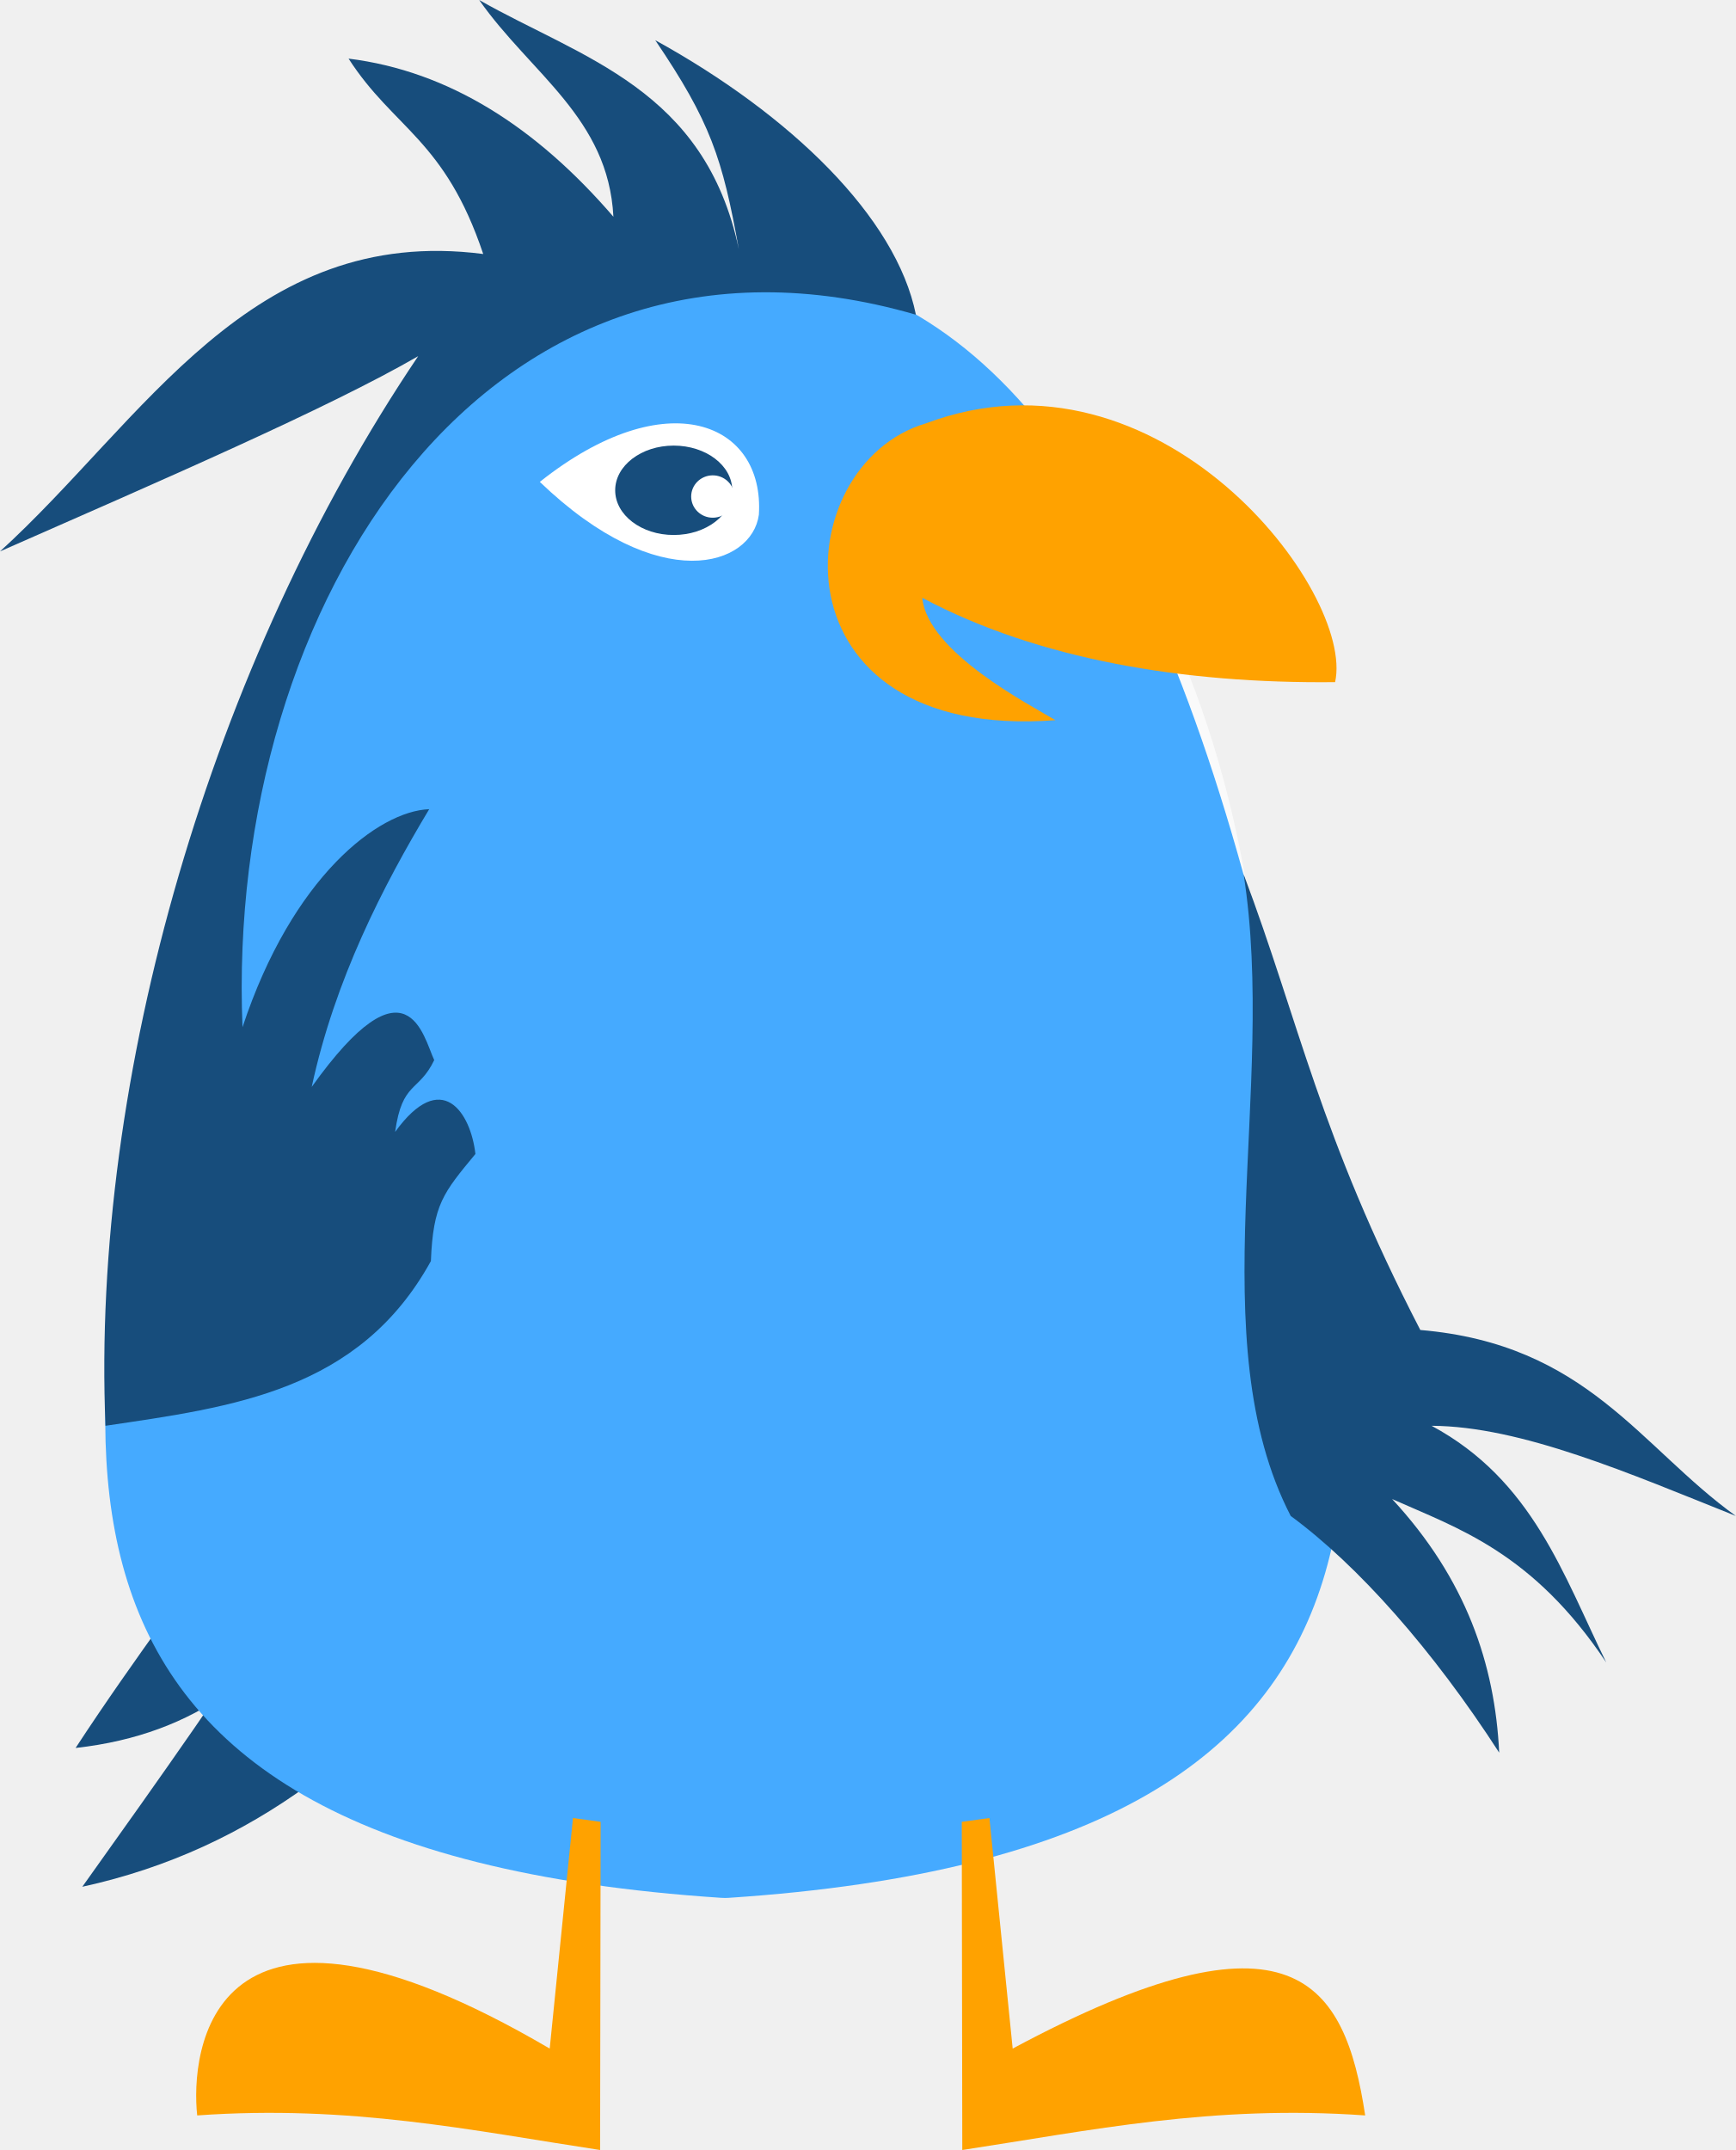
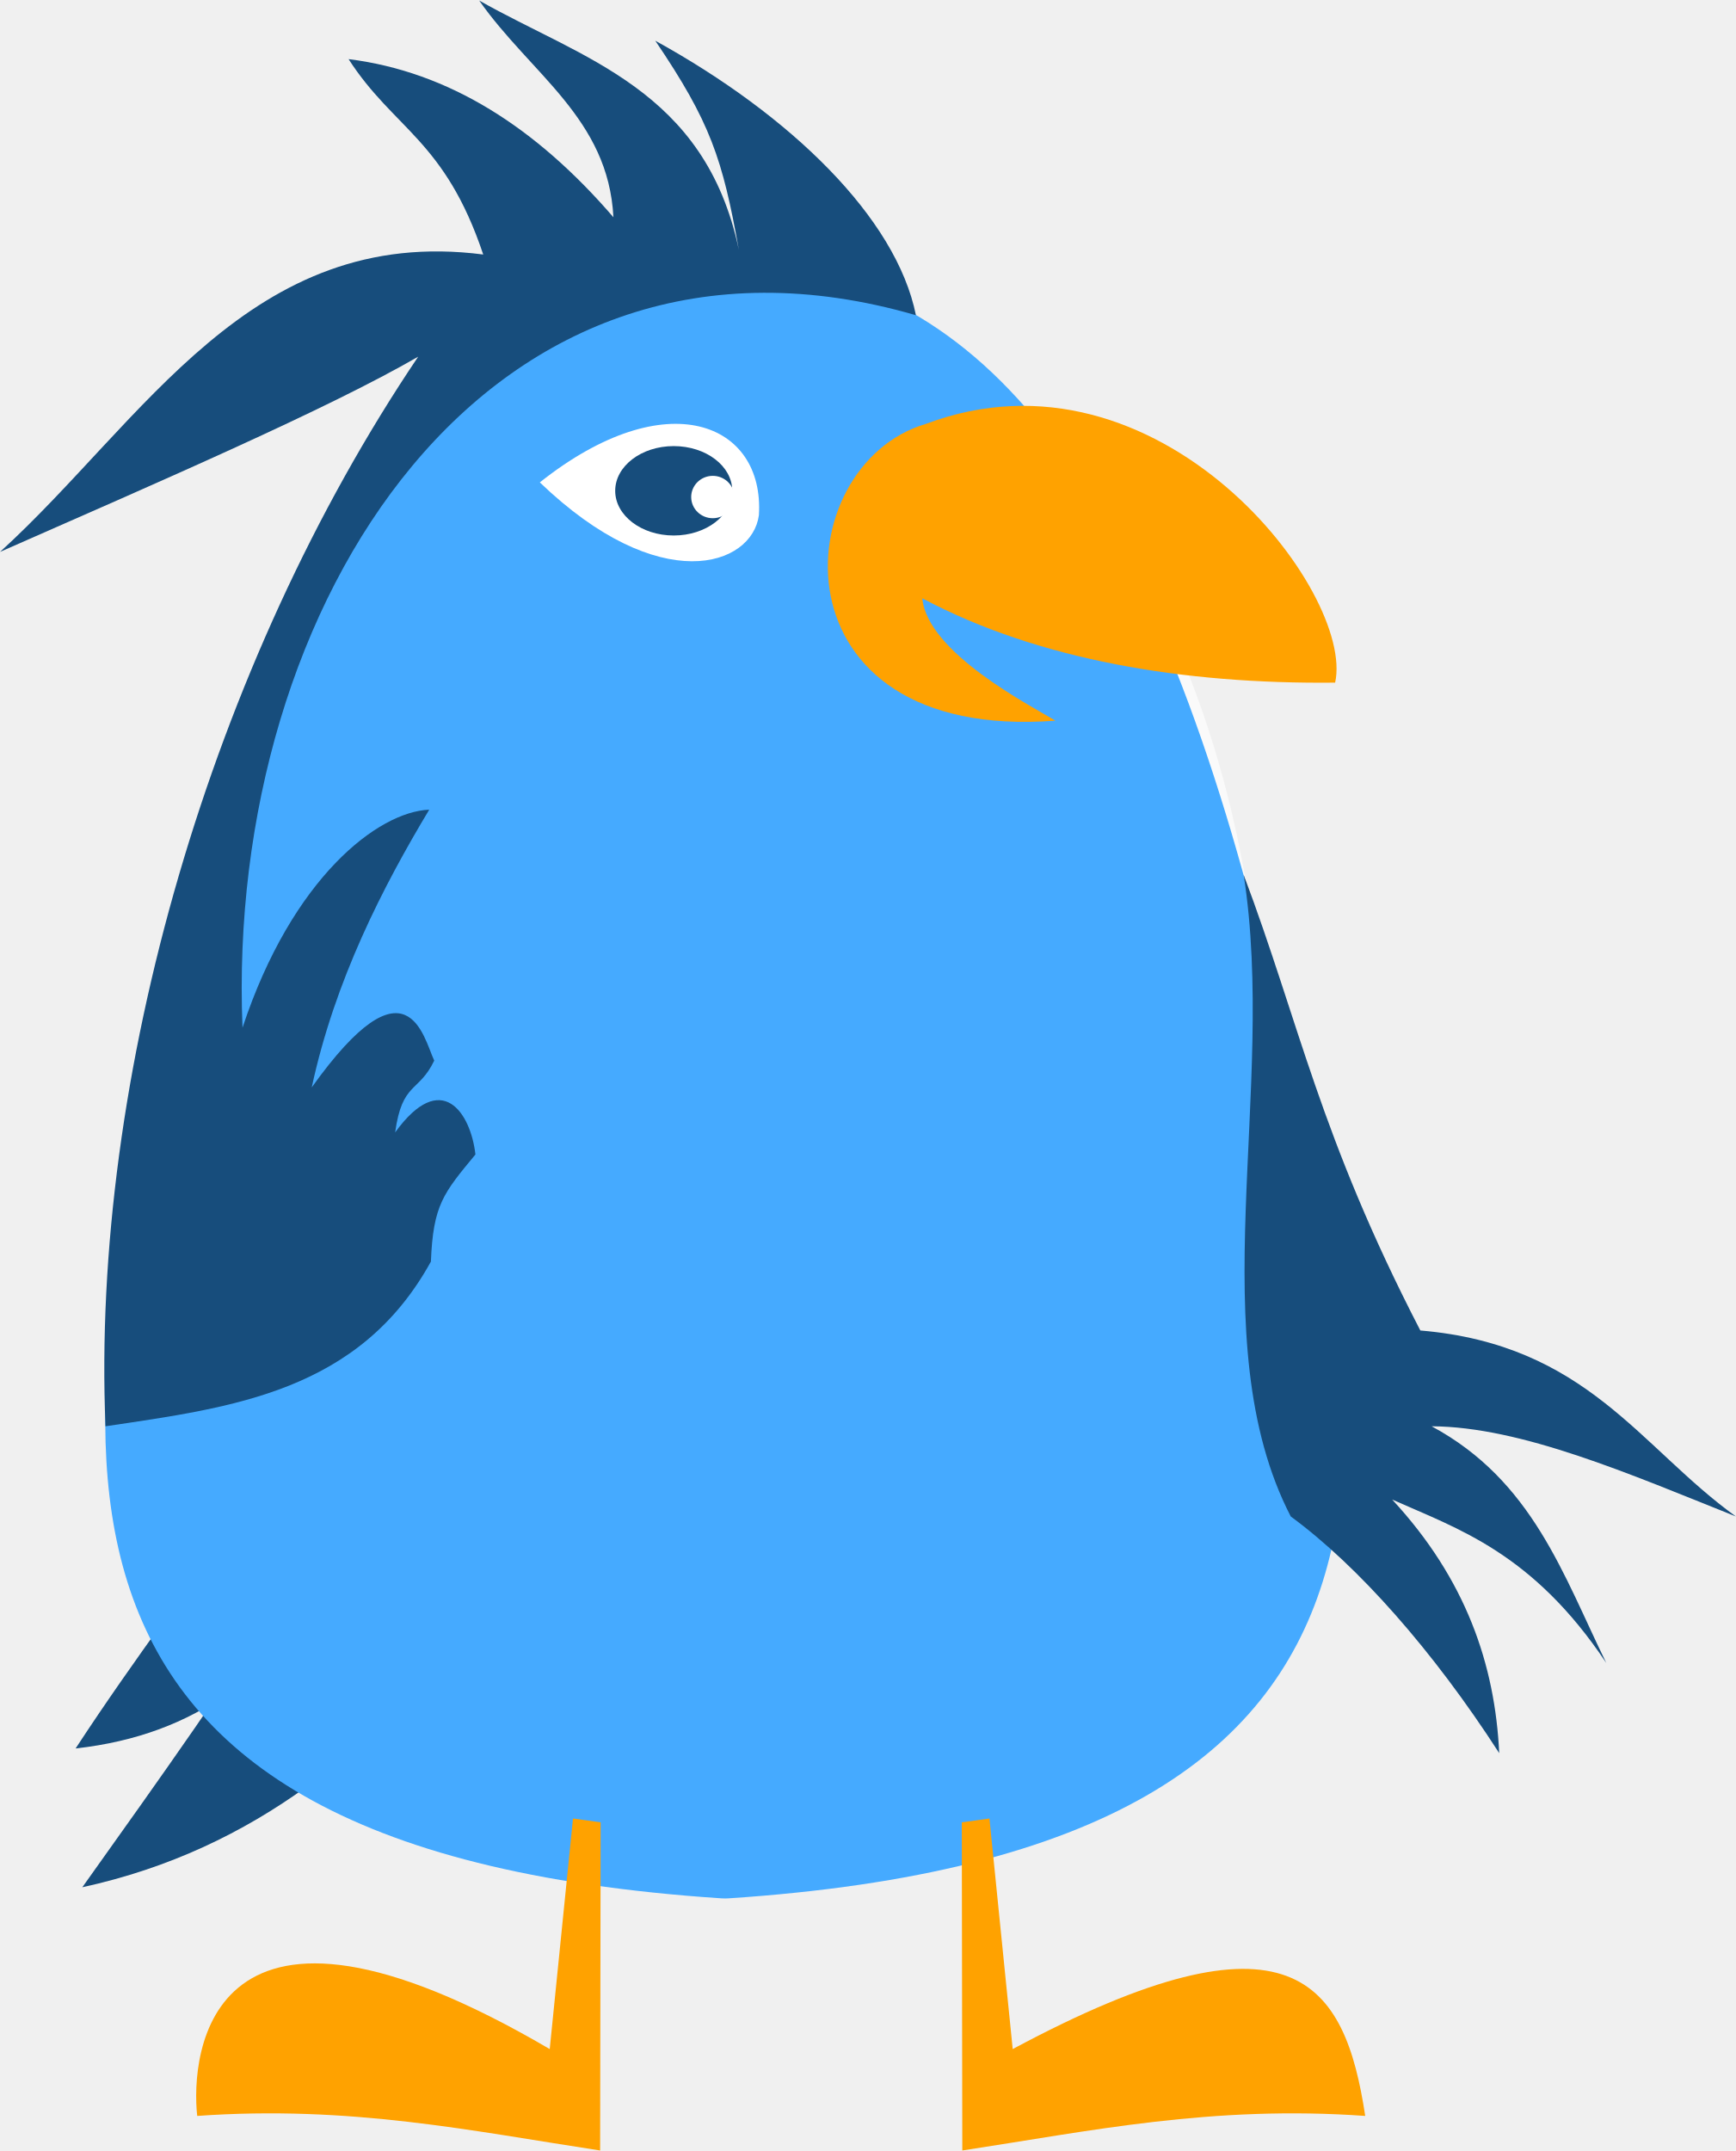
- <svg xmlns="http://www.w3.org/2000/svg" id="svg5200" viewBox="0 0 427.287 529.134" version="1.1" width="427.287" height="529.134">
+ <svg xmlns="http://www.w3.org/2000/svg" id="svg5200" viewBox="0 0 427.287 529.134" version="1.1" width="113" height="140">
  <defs id="defs2346" />
  <g id="layer1" transform="translate(-128.226,-80.22979)">
    <g id="g5154" transform="matrix(1.099131,0,0,1.099131,-458.1673,-317.9963)">
      <path id="path5156" style="fill:#174d7c;stroke-opacity:0" d="m 709.49,634.36 c -52.179,58.119 -79.276,133.28 -157.55,150.42 36.484,-51.177 59.831,-84.058 84.507,-138.7 -19.364,50.569 -30.95,101.51 -86.01,107.62 27.343,-41.796 52.721,-67.763 68.551,-114.73 l 92.256,-8.282 z" />
      <path id="path5158" style="fill:#ffffff;fill-opacity:0.66" d="M 401.761,223.097 A 111.013,78.12 0 0 1 291.254,301.217 111.013,78.12 0 0 1 179.74,223.81 111.013,78.12 0 0 1 289.229,144.984 111.013,78.12 0 0 1 401.743,221.672" transform="matrix(1.061,0,0,2.2972,390.11,92.778)" />
      <path id="path5160" style="fill:#45aaff" d="m 695.08,421.01 v 0.031 c -55.443,1.637 -92.673,46.88 -119.12,151.38 -27.499,108.63 -49.32,203.73 119.12,214.84 0.78,0.032 0.885,0.042 1.594,0 168.45,-11.119 146.62,-106.21 119.12,-214.84 -26.452,-104.5 -63.682,-149.74 -119.12,-151.38 -0.54,-0.024 -1.09,-0.026 -1.594,-0.031 z" />
      <path id="path5162" style="fill:#ffa200" d="m 668.02,770.24 -6.192,-0.853 -5.21,51.624 c -76.616,-44.878 -80.467,1.202 -78.946,14.969 34.262,-2.441 61.632,3.388 90.233,7.741 z" />
      <path id="path5164" d="m 748.9,770.24 6.192,-0.853 5.21,51.624 c 62.742,-33.637 74.397,-15.027 78.946,14.969 -34.262,-2.441 -61.632,3.388 -90.233,7.741 z" style="fill:#ffa200" />
      <path id="path5166" style="fill:#ffa200" d="m 740.86,457.11 c -31.392,9.258 -35.137,71.3 29.01,66.456 -5.491,-3.342 -28.652,-15.174 -29.818,-27.402 26.045,13.849 58.615,19.246 92.457,18.886 4.498,-20.205 -39.301,-77.593 -91.649,-57.94 z" />
      <path id="path5168" style="fill:#ffffff" d="m 654.4,470.21 c 28.461,-22.591 50.374,-13.254 49.06,7.361 -1.569,11.457 -22.182,18.461 -49.06,-7.361 z" />
      <path id="path5170" d="m 640.82,362.31 c 11.593,16.526 28.925,26.39 30.062,48.531 -17.292,-20.073 -36.839,-32.606 -59.312,-35.406 10.147,15.736 21.541,18.057 30.156,43.75 -52.16,-6.747 -76.056,37.347 -108.22,66.594 35.976,-15.821 73.532,-32.069 93.656,-43.719 -46.359,68.687 -73.286,161.38 -70.031,239.5 28.517,-4.227 56.809,-7.746 72.875,-36.875 0.509,-12.71 2.785,-15.286 9.972,-23.985 -1.046,-9.283 -7.557,-19.349 -17.979,-4.941 1.58,-11.38 5.273,-8.833 8.754,-16.079 -2.462,-5.229 -5.972,-24.038 -27.435,6.004 5.19,-24.082 16.002,-45.032 26.312,-62.188 -11.358,0.44 -30.659,15.104 -41.812,48.812 -3.897,-95.022 55.05,-187.32 150.81,-159.53 -4.417,-21.873 -28.074,-44.772 -58.375,-61.469 12.351,18.242 15.054,26.396 18.719,46.812 -7.599,-35.945 -35.075,-42.698 -58.156,-55.812 z" style="fill:#174d7c" />
      <path id="path5172" style="fill:#174d7c;stroke-opacity:0" d="m 812.02,558.05 c 12.478,33.156 17.031,58.488 39.572,102.06 37.331,3.166 49.16,26.166 70.664,41.641 -23.829,-9.52 -48.078,-20.088 -68.14,-20.19 22.644,12.177 29.492,33.381 39.118,52.998 -16.514,-24.742 -33.311,-30.056 -47.951,-36.594 16.544,17.859 23.025,36.976 23.975,56.784 -14.833,-22.974 -31.621,-41.939 -46.689,-52.998 -20.378,-39.454 -3.009,-95.491 -10.549,-143.7 z" />
      <ellipse id="path5174" style="fill:#174d7c;stroke-opacity:0" transform="matrix(0.69562,0,0,0.69562,297.59,309.11)" cx="556.047" cy="234.299" rx="18.843" ry="14.389" />
      <path id="path5176" style="fill:#ffffff" d="m 575.502,178.869 a 7.572,5.95 0 0 1 -7.538,5.95 7.572,5.95 0 0 1 -7.607,-5.895 7.572,5.95 0 0 1 7.468,-6.003 7.572,5.95 0 0 1 7.675,5.841" transform="matrix(0.63836,0,0,0.79705,330.59,330.92)" />
    </g>
  </g>
</svg>
